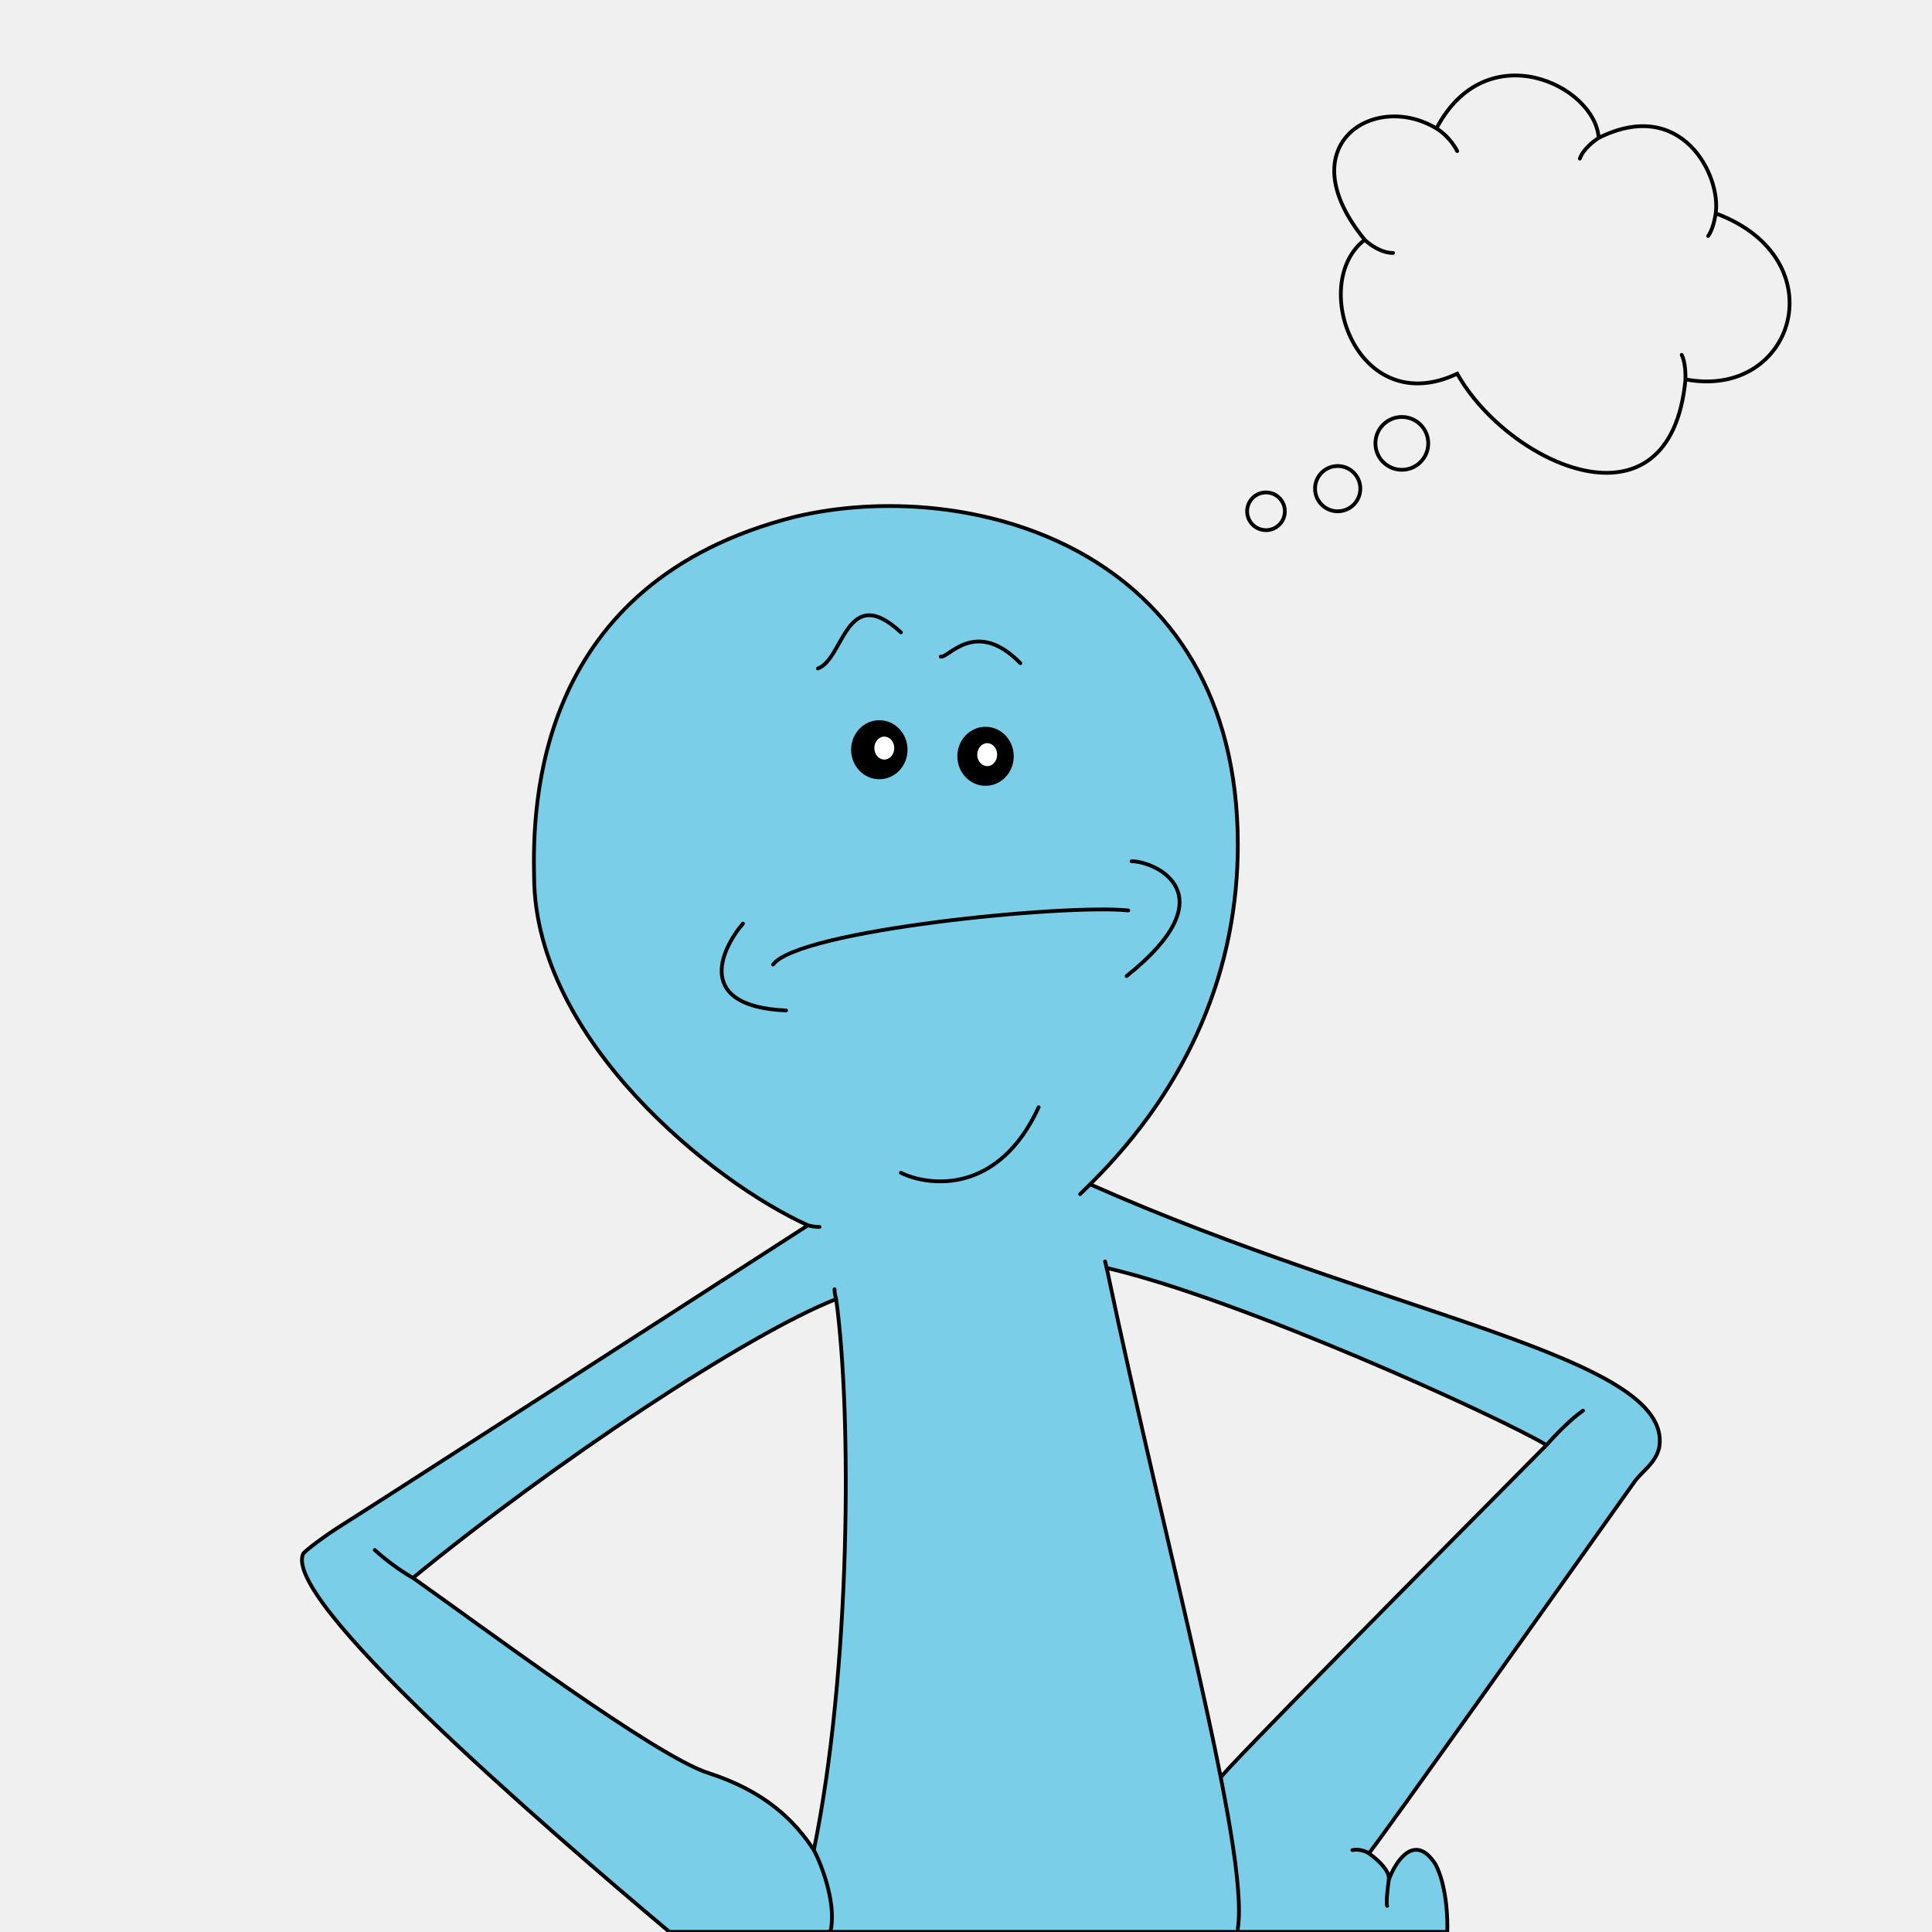
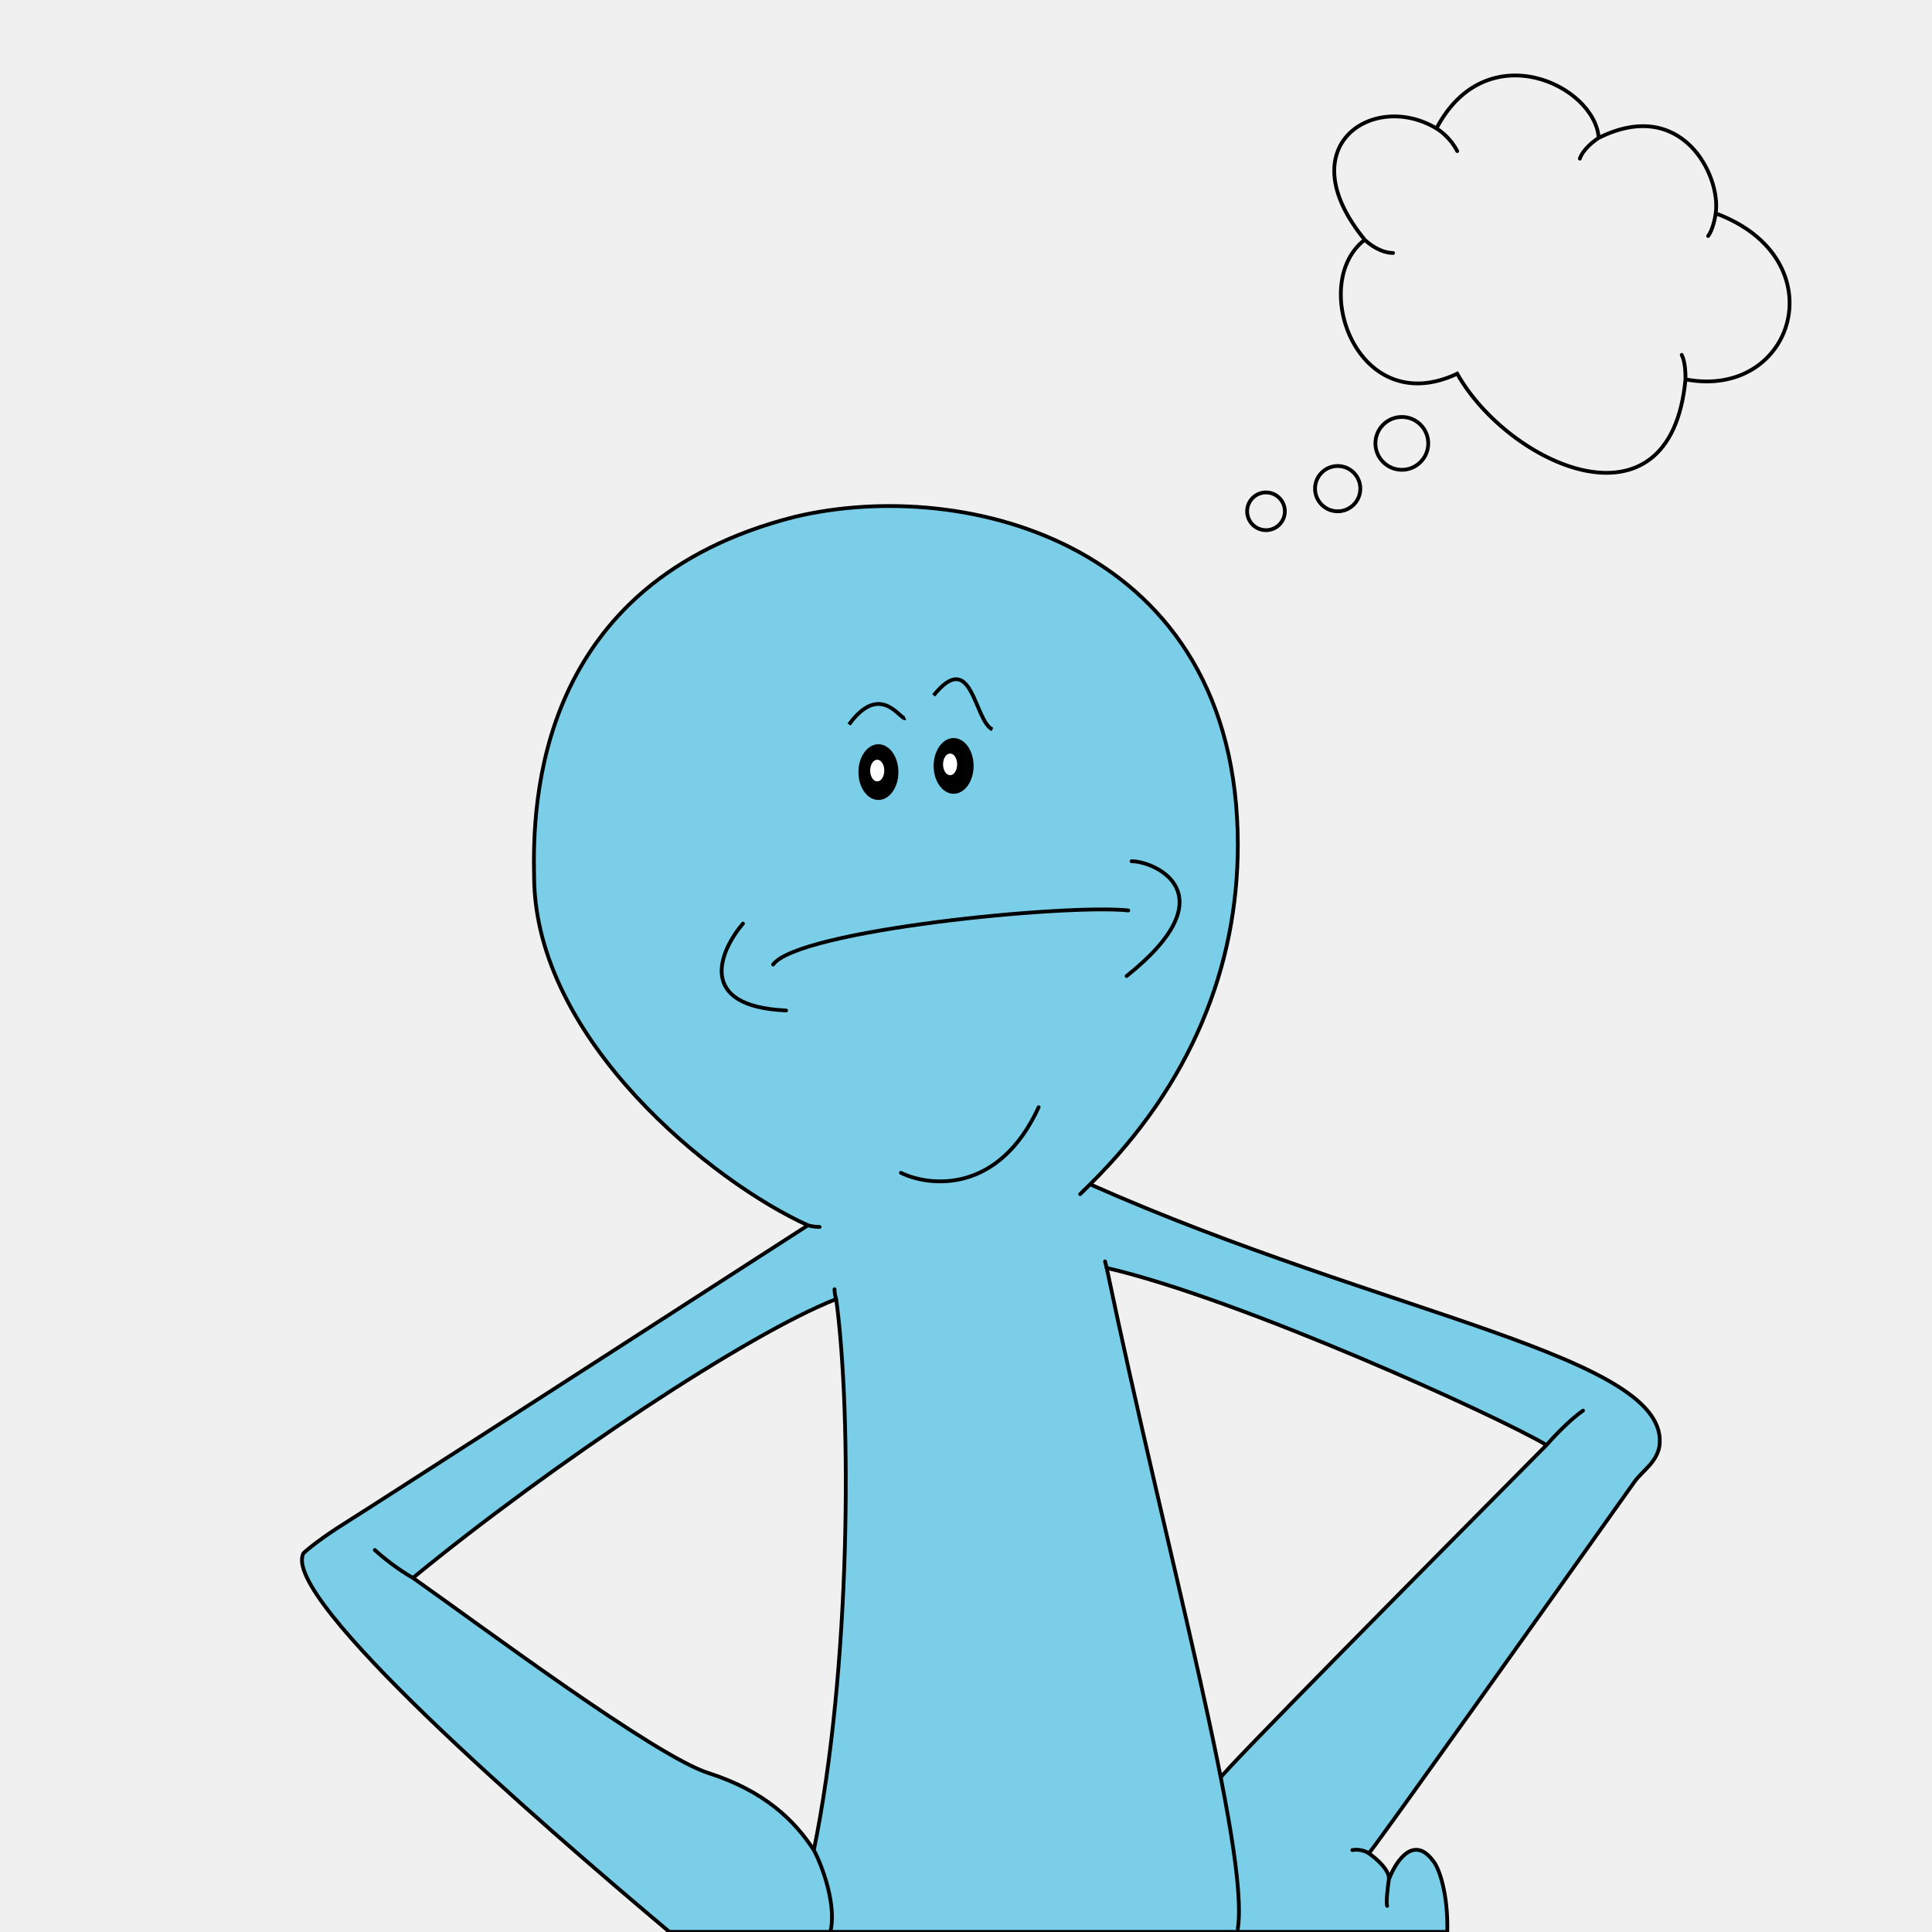
<svg xmlns="http://www.w3.org/2000/svg" width="512" height="512" viewBox="0 0 512 512" fill="none">
  <g clip-path="url(#clip0_76_2425)">
+     <path d="M446.674 100.54C442.674 142.94 399.674 123.04 386.174 99.04C359.674 111.541 346.674 75.04 361.674 63.541M446.674 100.54C475.674 106.04 487.074 68.54 454.674 56.541M446.674 100.54C446.674 99.207 446.674 96.04 445.674 94.04M454.674 56.541C456.174 46.541 445.674 25.541 423.674 36.541M454.674 56.541C454.507 57.874 453.874 60.941 452.674 62.541M423.674 36.541C422.674 22.541 393.874 8.841 380.674 34.041M423.674 36.541C422.34 37.374 419.474 39.641 418.674 42.041M380.674 34.041C364.174 24.041 341.174 38.541 361.674 63.541M380.674 34.041C381.84 34.707 384.574 36.84 386.174 40.041M361.674 63.541C362.84 64.707 365.974 67.04 369.174 67.04" stroke="black" stroke-linecap="round" />
+     <circle cx="371.5" cy="117.5" r="7" stroke="black" />
+     <circle cx="354.5" cy="129.5" r="6" stroke="black" />
+     <circle cx="335.5" cy="135.5" r="5" stroke="black" />
    <path d="M207.959 512.464C227.663 468.309 225.259 382.519 221.594 345.144L216.756 322.545L288.887 313.853C309.119 421.633 328.823 469.7 328.471 512.464H207.959Z" fill="#7ACEE7" />
    <path d="M81.729 409.899C95.804 400.512 177.611 348.041 216.756 322.979L222.034 343.84C191.774 356.357 134.362 398.663 109.438 418.252C134.972 437.362 175.67 466.027 194.764 472.916C216.932 480.912 221.301 502.323 220.714 512.029H177.611C158.259 494.645 66.335 420.166 81.729 409.899Z" fill="#7ACEE7" />
    <path d="M288.447 313.853C385.649 353.836 456.461 365.135 436.668 388.169L362.778 491.169C364.744 492.557 368.433 495.833 368.12 498.246C370.112 489.264 382.932 482.253 383.28 512.5H328.138C328.138 504.677 326.712 485.171 323.193 471.612C344.663 449.294 387.96 404.971 409.867 382.954C382.442 369.337 320.291 340.885 292.846 336.017L288.447 313.853Z" fill="#7ACEE7" />
    <path d="M141.985 237.364C146.56 282.562 191.979 314.432 214.117 324.718L288.887 313.853C323.193 278.651 332.43 244.317 326.712 204.769C320.994 165.221 283.609 130.018 227.311 134.364C171.014 138.71 136.268 180.866 141.985 237.364Z" fill="#7ACEE7" />
    <path d="M204.88 255.617C211.478 246.49 282.29 239.537 299.003 241.275" stroke="black" stroke-linecap="round" />
    <path d="M196.893 244.752C190.736 251.995 184.402 266.743 208.329 267.786" stroke="black" stroke-linecap="round" />
    <path d="M299.883 228.237C306.04 228.237 325.832 236.929 298.563 258.659" stroke="black" stroke-linecap="round" />
    <path d="M238.747 310.811C246.517 314.577 264.697 316.374 275.253 293.427" stroke="black" stroke-linecap="round" />
-     <path d="M216.756 177.148C223.646 174.685 224.233 154.114 238.747 167.587" stroke="black" stroke-linecap="round" />
-     <path d="M249.303 174.015C251.209 174.595 258.539 163.585 270.414 175.754" stroke="black" stroke-linecap="round" />
    <ellipse cx="216.833" cy="324.596" rx="1.021" ry="1.077" fill="#7ACEE7" />
    <path d="M221.594 344.275C198.283 353.401 146.736 387.561 109.438 418.156M221.594 344.275C225.76 374.963 225.491 442.582 215.674 490.3M221.594 344.275C221.447 343.84 221.154 342.71 221.154 341.667M109.438 418.156C127.911 431.194 173.653 465.374 187.727 469.873C202.681 474.654 210.598 482.477 215.674 490.3M109.438 418.156C107.826 417.287 103.545 414.593 99.322 410.768M215.674 490.3C217.941 494.501 222.008 505.546 219.897 512.5M214.117 324.718C176.145 349.2 98.531 399.208 91.845 403.38C85.16 407.552 81.436 410.623 80.41 411.637C74.252 423.372 141.818 482.078 178.03 512.5H219.897M214.117 324.718C189.047 313.418 141.897 275.695 141.546 232.583C141.106 213.026 141.985 154.356 210.598 136.972C255.9 126.107 328.032 144.23 328.032 223.891C328.032 256.055 315.717 287.343 288.887 313.853M214.117 324.718C214.557 324.863 215.788 325.153 217.196 325.153M288.887 313.853C367.176 348.621 443.266 359.486 439.747 383.389C438.932 387.59 435.358 389.743 433.275 392.515C408.541 427.38 367.927 484.491 362.778 491.169M288.887 313.853C288.447 314.288 288.887 313.853 286.248 316.461M362.778 491.169C362.191 490.734 360.304 489.887 358.38 490.3M362.778 491.169C364.684 492.473 368.408 495.689 368.056 498.122M368.056 498.122C367.763 500.15 367.264 504.381 367.616 505.076M368.056 498.122C369.815 493.342 374.653 485.954 379.931 493.342C381.25 494.935 383.885 501.722 383.533 512.5H219.897" stroke="black" stroke-linecap="round" />
    <path d="M409.839 382.954C397.524 375.566 328.911 344.275 293.285 336.017C309.119 411.637 331.198 490.3 328.032 511.16M409.839 382.954C381.25 411.782 323.543 470 323.543 471.043M409.839 382.954C411.598 380.926 415.997 376.261 419.515 373.827" stroke="black" stroke-linecap="round" />
    <path d="M293.285 336.018L292.845 334.279" stroke="black" stroke-linecap="round" />
-     <ellipse cx="233.029" cy="198.685" rx="7.477" ry="7.823" fill="black" />
-     <ellipse cx="261.178" cy="200.423" rx="7.477" ry="7.823" fill="black" />
-     <ellipse cx="234.349" cy="198.25" rx="2.639" ry="3.042" fill="white" />
-     <ellipse cx="261.618" cy="199.988" rx="2.639" ry="3.042" fill="white" />
    <path d="M177.009 511.962L383.28 511.962" stroke="black" stroke-linecap="round" />
-     <path d="M446.674 100.54C442.674 142.94 399.674 123.04 386.174 99.04C359.674 111.541 346.674 75.04 361.674 63.541M446.674 100.54C475.674 106.04 487.074 68.54 454.674 56.541M446.674 100.54C446.674 99.207 446.674 96.04 445.674 94.04M454.674 56.541C456.174 46.541 445.674 25.541 423.674 36.541M454.674 56.541C454.507 57.874 453.874 60.941 452.674 62.541M423.674 36.541C422.674 22.541 393.874 8.841 380.674 34.041M423.674 36.541C422.34 37.374 419.474 39.641 418.674 42.041M380.674 34.041C364.174 24.041 341.174 38.541 361.674 63.541M380.674 34.041C381.84 34.707 384.574 36.84 386.174 40.041M361.674 63.541C362.84 64.707 365.974 67.04 369.174 67.04" stroke="black" stroke-linecap="round" />
-     <circle cx="371.5" cy="117.5" r="7" stroke="black" />
-     <circle cx="354.5" cy="129.5" r="6" stroke="black" />
-     <circle cx="335.5" cy="135.5" r="5" stroke="black" />
+     <path d="M263 193.311C258.12 190.986 257.705 171.567 247.426 184.285" stroke="black" />
+     <path d="M239.951 190.353C238.601 190.9 233.41 180.507 225 191.994" stroke="black" />
+     <ellipse cx="5.295" cy="7.385" rx="5.295" ry="7.385" transform="matrix(-1 0 0 1 258.016 195.59)" fill="black" />
+     <ellipse cx="5.295" cy="7.385" rx="5.295" ry="7.385" transform="matrix(-1 0 0 1 238.082 197.231)" fill="black" />
+     <ellipse cx="1.869" cy="2.872" rx="1.869" ry="2.872" transform="matrix(-1 0 0 1 253.656 199.692)" fill="white" />
+     <ellipse cx="1.869" cy="2.872" rx="1.869" ry="2.872" transform="matrix(-1 0 0 1 234.344 201.333)" fill="white" />
  </g>
  <defs>
    <clipPath id="clip0_76_2425">
      <rect width="512" height="512" fill="white" />
    </clipPath>
  </defs>
</svg>
